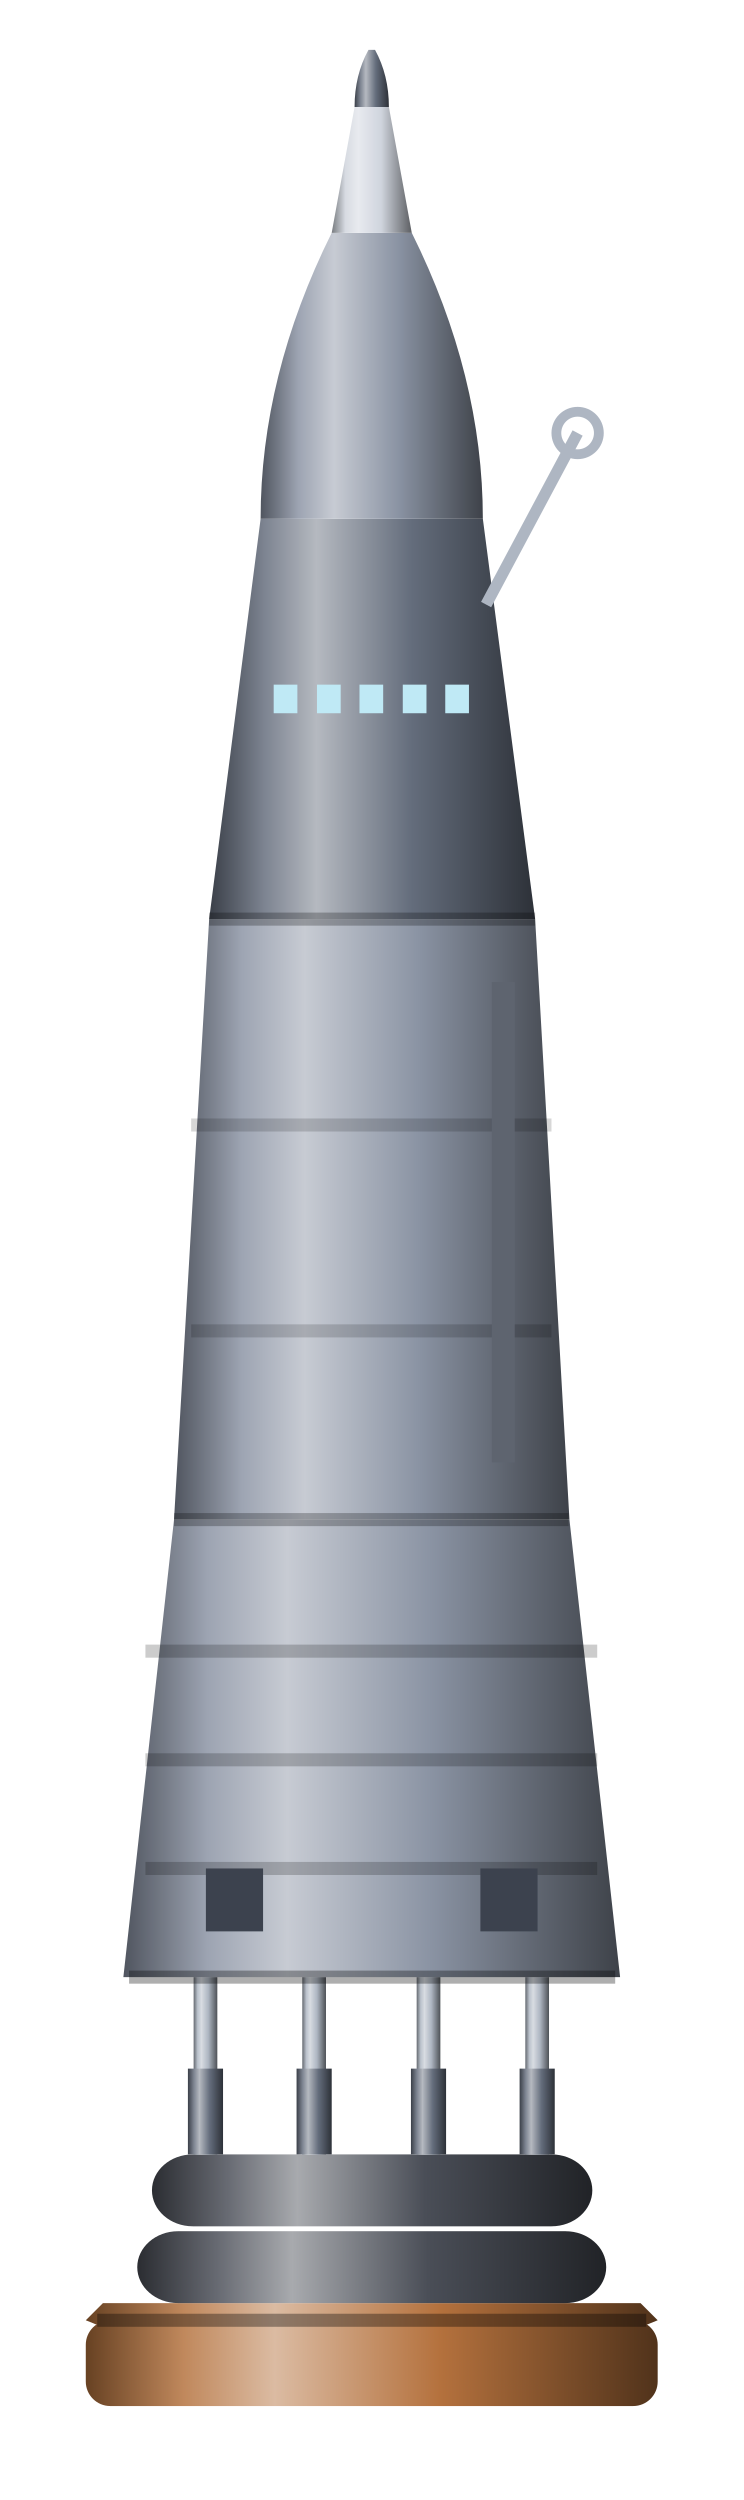
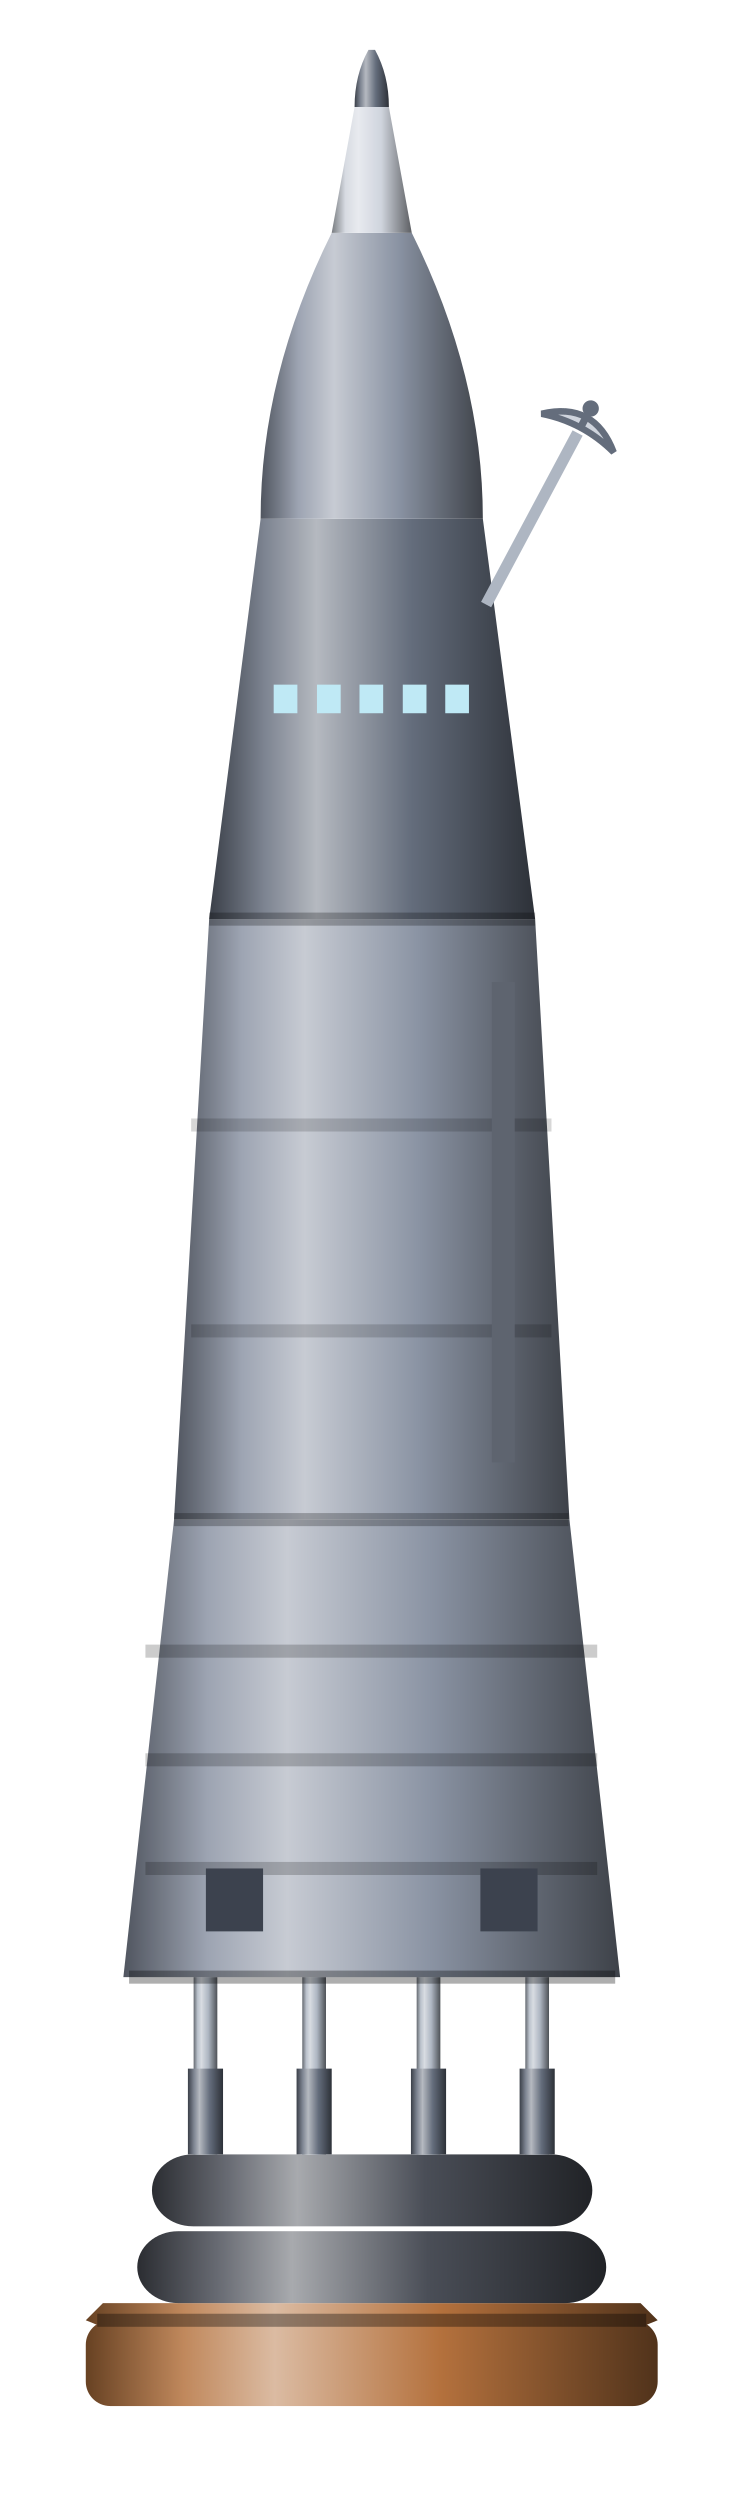
<svg xmlns="http://www.w3.org/2000/svg" viewBox="0 0 91 306" width="91" height="306">
  <defs>
    <linearGradient id="orion-gb4713d" x1="0" y1="0" x2="1" y2="0">
      <stop offset="0" stop-color="#684223" />
      <stop offset="0.17" stop-color="#c0885c" />
      <stop offset="0.33" stop-color="#dbbba2" />
      <stop offset="0.62" stop-color="#b4713d" />
      <stop offset="1" stop-color="#51331b" />
    </linearGradient>
    <linearGradient id="orion-g4a4e57" x1="0" y1="0" x2="1" y2="0">
      <stop offset="0" stop-color="#2b2d32" />
      <stop offset="0.17" stop-color="#676a72" />
      <stop offset="0.33" stop-color="#a8aaae" />
      <stop offset="0.62" stop-color="#4a4e57" />
      <stop offset="1" stop-color="#212327" />
    </linearGradient>
    <linearGradient id="orion-gaeb6c2" x1="0" y1="0" x2="1" y2="0">
      <stop offset="0" stop-color="#656a71" />
      <stop offset="0.17" stop-color="#bbc2cc" />
      <stop offset="0.33" stop-color="#d8dce2" />
      <stop offset="0.62" stop-color="#aeb6c2" />
      <stop offset="1" stop-color="#4e5257" />
    </linearGradient>
    <linearGradient id="orion-g646d7c" x1="0" y1="0" x2="1" y2="0">
      <stop offset="0" stop-color="#3a3f48" />
      <stop offset="0.17" stop-color="#7d8491" />
      <stop offset="0.33" stop-color="#b5b9c0" />
      <stop offset="0.62" stop-color="#646d7c" />
      <stop offset="1" stop-color="#2d3138" />
    </linearGradient>
    <linearGradient id="orion-g8a93a3" x1="0" y1="0" x2="1" y2="0">
      <stop offset="0" stop-color="#50555f" />
      <stop offset="0.17" stop-color="#9da4b2" />
      <stop offset="0.33" stop-color="#c7cbd3" />
      <stop offset="0.62" stop-color="#8a93a3" />
      <stop offset="1" stop-color="#3e4249" />
    </linearGradient>
    <linearGradient id="orion-gcfd4dd" x1="0" y1="0" x2="1" y2="0">
      <stop offset="0" stop-color="#787b80" />
      <stop offset="0.17" stop-color="#d7dbe2" />
      <stop offset="0.33" stop-color="#e8eaef" />
      <stop offset="0.62" stop-color="#cfd4dd" />
      <stop offset="1" stop-color="#5d5f63" />
    </linearGradient>
  </defs>
  <path d="M10.5 284 Q45.5 298.7 80.5 284 L78.4 281.9 L12.6 281.9 Z" fill="url(#orion-gb4713d)" />
  <rect x="10.5" y="284.0" width="70.0" height="10.5" rx="3" fill="url(#orion-gb4713d)" />
  <rect x="11.9" y="283.2" width="67.2" height="1.6" fill="#000" opacity="0.35" />
  <rect x="16.8" y="273.1" width="57.4" height="8.8" rx="5" fill="url(#orion-g4a4e57)" />
  <rect x="18.6" y="263.7" width="53.9" height="8.8" rx="5" fill="url(#orion-g4a4e57)" />
  <rect x="23.7" y="242.0" width="2.9" height="21.7" fill="url(#orion-gaeb6c2)" />
  <rect x="23.0" y="253.2" width="4.3" height="10.5" fill="url(#orion-g646d7c)" />
  <rect x="37.0" y="242.0" width="2.9" height="21.7" fill="url(#orion-gaeb6c2)" />
  <rect x="36.3" y="253.2" width="4.3" height="10.5" fill="url(#orion-g646d7c)" />
  <rect x="51.0" y="242.0" width="2.9" height="21.7" fill="url(#orion-gaeb6c2)" />
  <rect x="50.3" y="253.2" width="4.3" height="10.5" fill="url(#orion-g646d7c)" />
  <rect x="64.3" y="242.0" width="2.9" height="21.7" fill="url(#orion-gaeb6c2)" />
  <rect x="63.6" y="253.2" width="4.3" height="10.5" fill="url(#orion-g646d7c)" />
  <path d="M21.3 186.0 L69.7 186.0 L75.9 242.0 L15.1 242.0 Z" fill="url(#orion-g8a93a3)" />
  <rect x="15.8" y="241.2" width="59.5" height="1.6" fill="#000" opacity="0.32" />
  <rect x="17.8" y="227.9" width="55.3" height="1.6" fill="#000" opacity="0.2" />
  <rect x="17.8" y="214.6" width="55.3" height="1.6" fill="#000" opacity="0.2" />
  <rect x="17.8" y="201.3" width="55.3" height="1.6" fill="#000" opacity="0.2" />
  <rect x="25.2" y="228.7" width="7.0" height="7.7" fill="#3c424e" opacity="1" />
  <rect x="58.8" y="228.7" width="7.0" height="7.7" fill="#3c424e" opacity="1" />
  <path d="M25.6 112.5 L65.5 112.5 L69.7 186.0 L21.3 186.0 Z" fill="url(#orion-g8a93a3)" />
  <rect x="21.3" y="185.2" width="48.3" height="1.6" fill="#000" opacity="0.25" />
  <rect x="23.4" y="162.1" width="44.1" height="1.6" fill="#000" opacity="0.16" />
  <rect x="23.4" y="136.9" width="44.1" height="1.6" fill="#000" opacity="0.16" />
  <rect x="60.2" y="120.2" width="2.8" height="58.8" fill="#5e646f" opacity="1" />
  <path d="M31.9 63.5 L59.1 63.5 L65.5 112.5 L25.6 112.5 Z" fill="url(#orion-g646d7c)" />
  <rect x="25.6" y="111.7" width="39.9" height="1.6" fill="#000" opacity="0.25" />
  <rect x="33.5" y="83.8" width="2.9" height="3.5" fill="#bfe9f5" opacity="1" />
  <rect x="38.8" y="83.8" width="2.9" height="3.5" fill="#bfe9f5" opacity="1" />
  <rect x="44.0" y="83.8" width="2.9" height="3.5" fill="#bfe9f5" opacity="1" />
  <rect x="49.3" y="83.8" width="2.9" height="3.5" fill="#bfe9f5" opacity="1" />
  <rect x="54.5" y="83.8" width="2.9" height="3.5" fill="#bfe9f5" opacity="1" />
  <path d="M31.9 63.5 Q31.9 46.0 40.6 28.5 L50.4 28.5 Q59.1 46.0 59.1 63.5 Z" fill="url(#orion-g8a93a3)" />
  <path d="M43.4 13.1 L47.6 13.1 L50.4 28.5 L40.6 28.5 Z" fill="url(#orion-gcfd4dd)" />
  <path d="M43.4 13.1 Q43.4 9.2 45.1 6.1 L45.9 6.1 Q47.6 9.2 47.6 13.1 Z" fill="url(#orion-g646d7c)" />
-   <path d="M59.5 74 L70.7 53" stroke="#aeb6c2" stroke-width="1.4" />
-   <circle cx="70.7" cy="53" r="2.6" fill="none" stroke="#aeb6c2" stroke-width="1.2" />
+   <path d="M59.5 74.0 L70.7 53.0" stroke="#aeb6c2" stroke-width="1.4" />
+   <g transform="translate(70.7,53.0) rotate(28.1)">
+     <path d="M-5 0 Q0 -4.4 5 0 Q0 -1.5 -5 0 Z" fill="#cfd4dd" stroke="#646d7c" stroke-width="0.8" />
+     <line x1="0" y1="-3.2" x2="0" y2="-0.6" stroke="#646d7c" stroke-width="0.9" />
+     <circle cx="0" cy="-3.4" r="1" fill="#646d7c" />
+   </g>
</svg>
